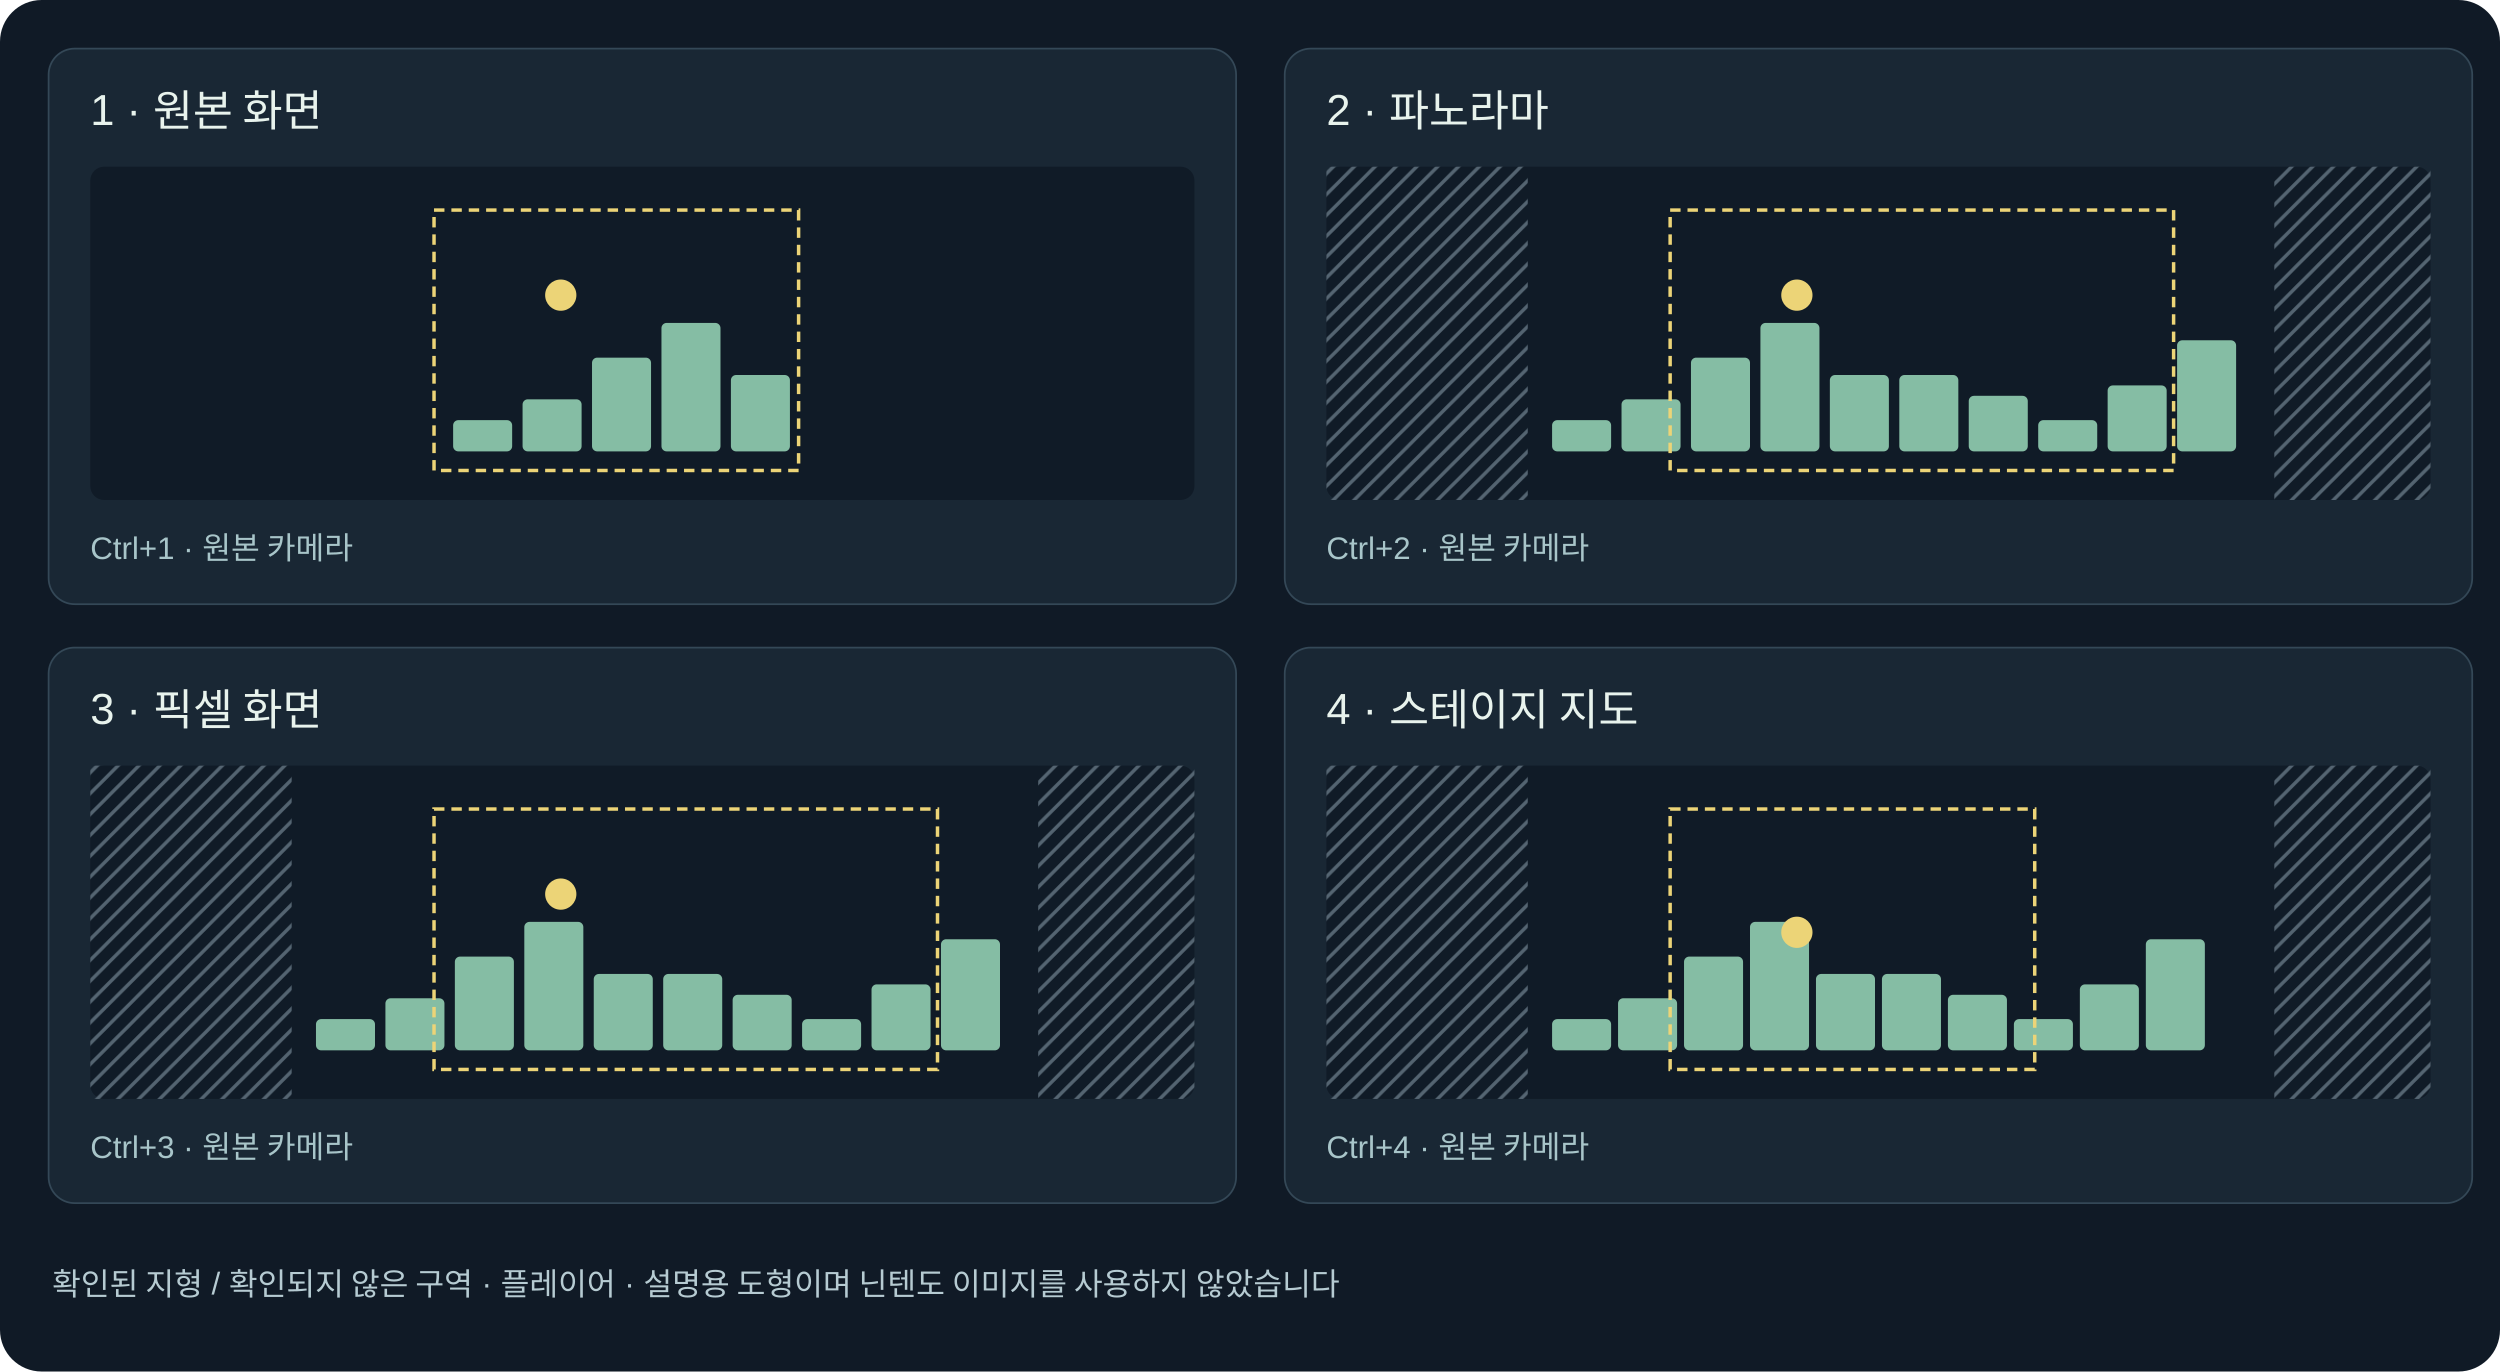
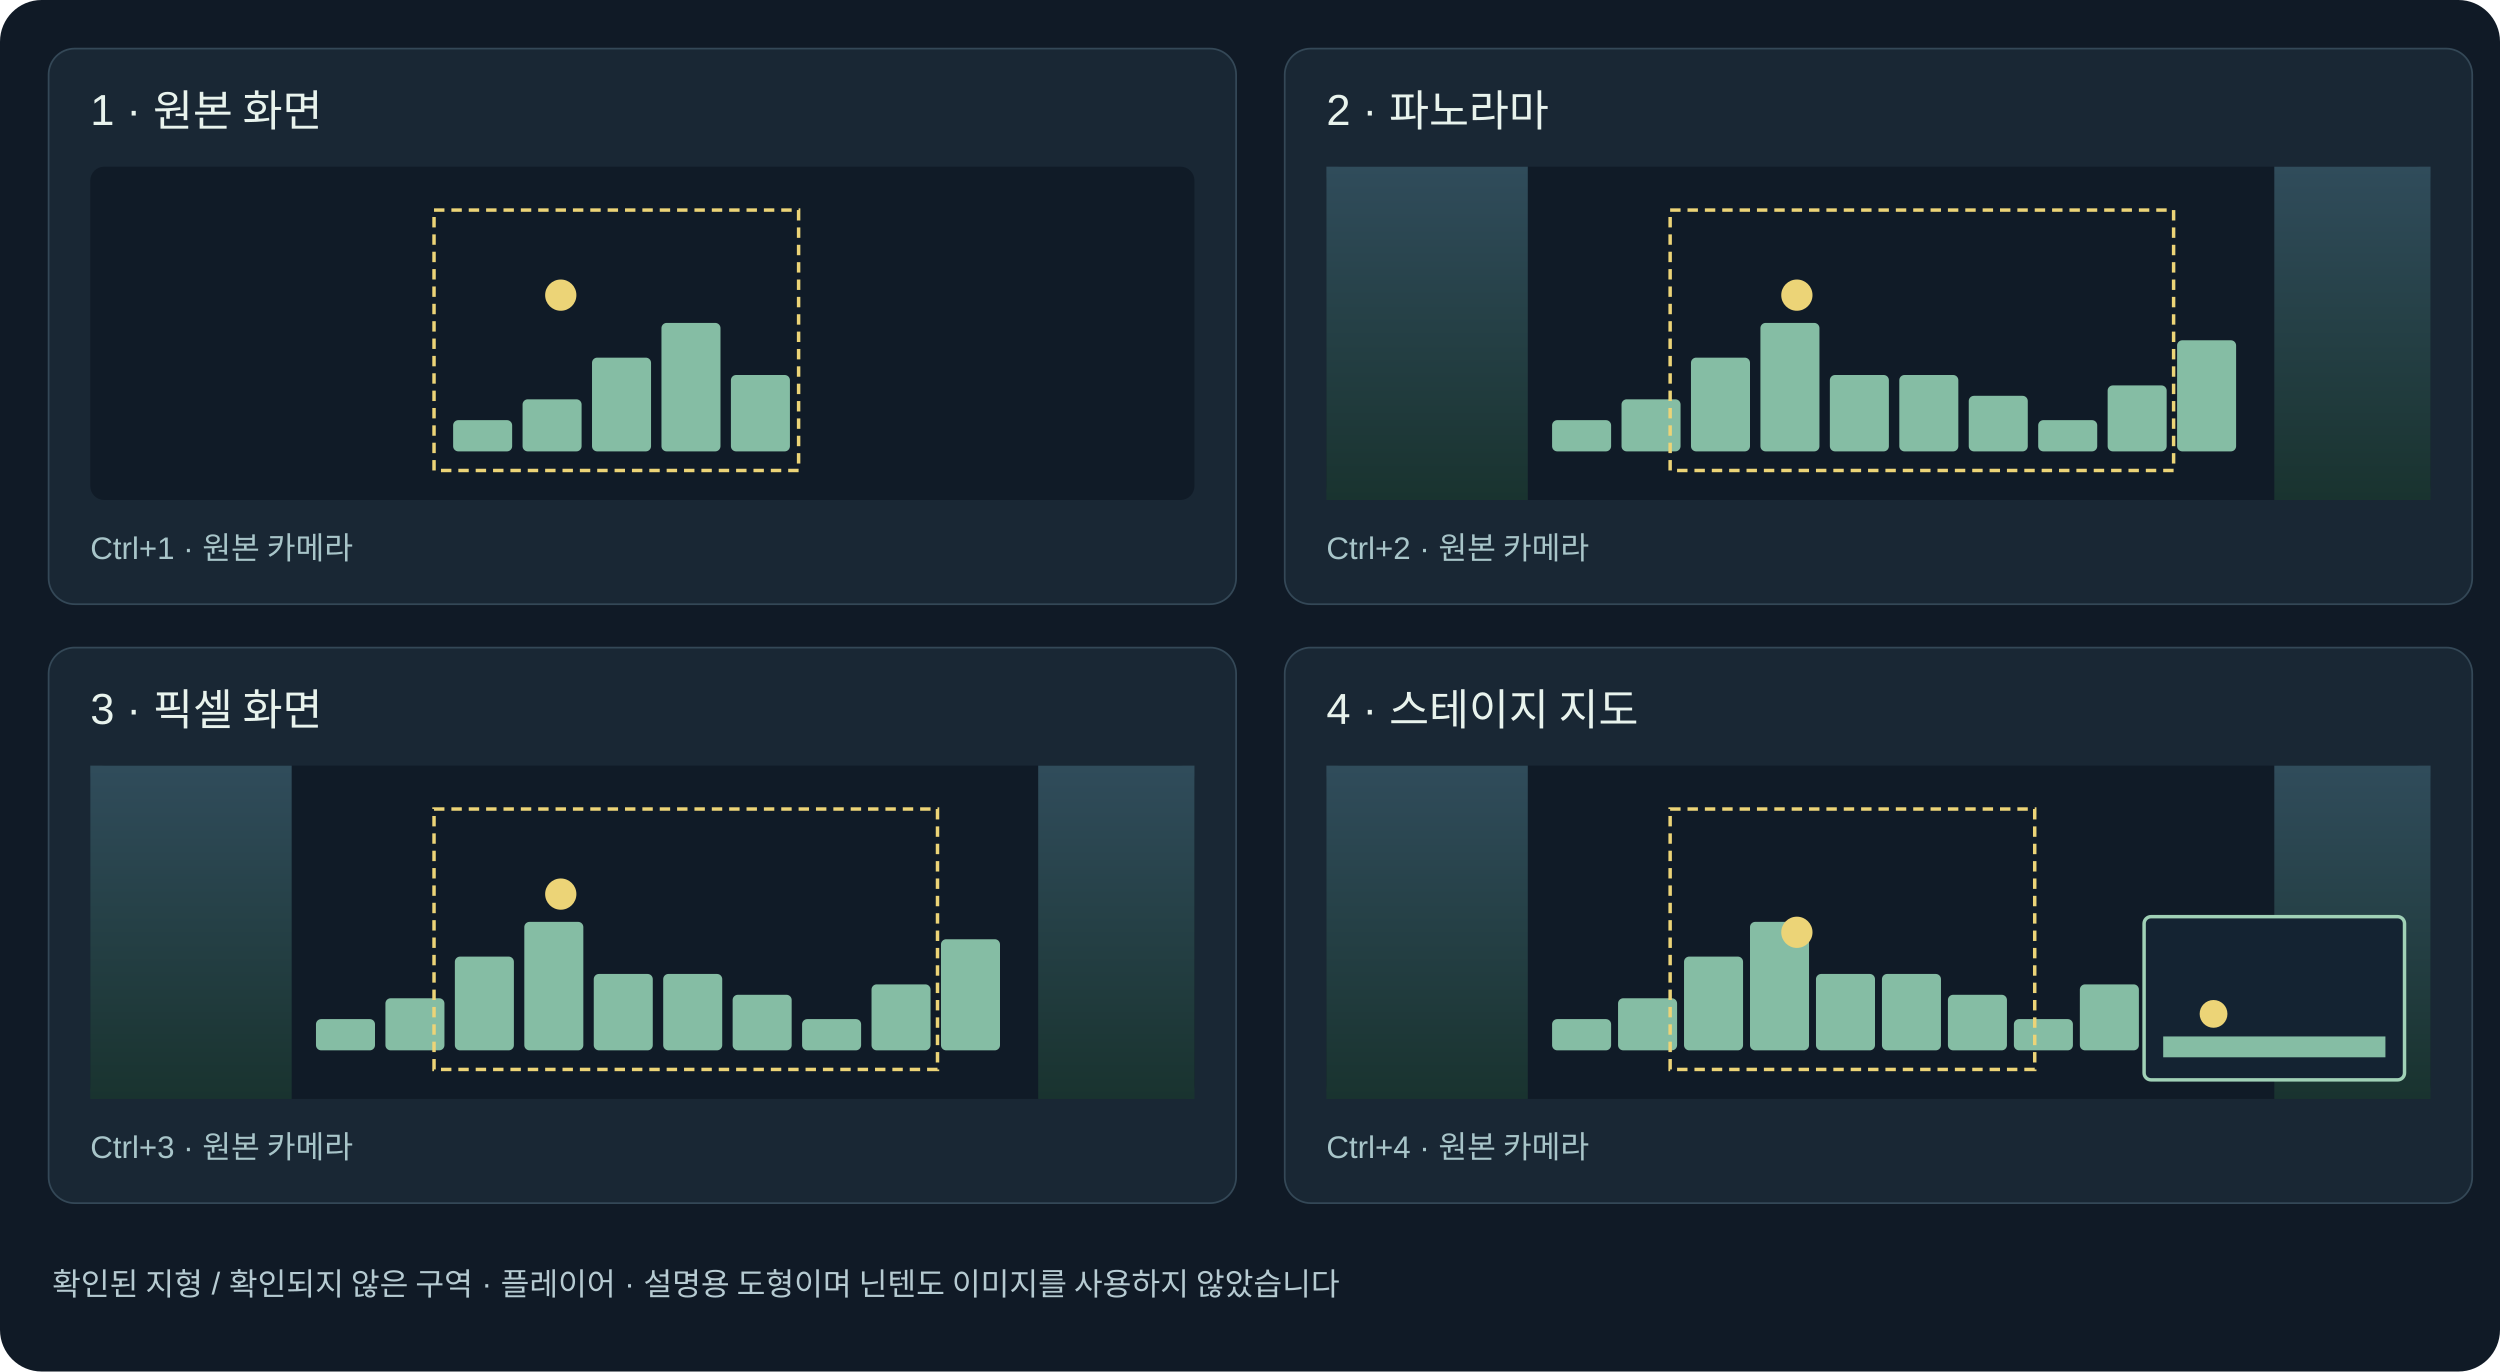
<svg xmlns="http://www.w3.org/2000/svg" width="1440" height="790" viewBox="0 0 1440 790" role="img">
  <defs>
-     <pattern id="unknown" width="12" height="12" patternUnits="userSpaceOnUse">
-       <path d="M-3 3L3-3M0 12L12 0M9 15L15 9" stroke="#536370" stroke-width="2" />
-     </pattern>
+     <linearGradient id="unknown" x2="0" y2="1">
+       <stop stop-color="#304c5b" />
+       <stop offset="1" stop-color="#19332f" />
+     </linearGradient>
  </defs>
  <rect width="1440" height="790" rx="24" fill="#101a26" />
  <g font-family="system-ui,Arial,sans-serif">
    <g transform="translate(28,28)">
      <rect width="684" height="320" rx="15" fill="#192734" stroke="#344857" />
      <text x="24" y="44" fill="#e8f3ed" font-size="25">1 · 원본 화면</text>
      <rect x="24" y="68" width="636" height="192" rx="8" fill="#101b27" />
      <rect x="233" y="214" width="34" height="18" rx="3" fill="#85bda4" />
      <rect x="273" y="202" width="34" height="30" rx="3" fill="#85bda4" />
      <rect x="313" y="178" width="34" height="54" rx="3" fill="#85bda4" />
      <rect x="353" y="158" width="34" height="74" rx="3" fill="#85bda4" />
      <rect x="393" y="188" width="34" height="44" rx="3" fill="#85bda4" />
      <rect x="222" y="93" width="210" height="150" fill="none" stroke="#ecd477" stroke-width="2" stroke-dasharray="6 4" />
      <circle cx="295" cy="142" r="9" fill="#ecd477" />
      <text x="24" y="294" fill="#a8c5c9" font-size="18">Ctrl+1 · 원본 카메라</text>
    </g>
    <g transform="translate(740,28)">
      <rect width="684" height="320" rx="15" fill="#192734" stroke="#344857" />
      <text x="24" y="44" fill="#e8f3ed" font-size="25">2 · 파노라마</text>
      <rect x="24" y="68" width="636" height="192" rx="8" fill="#101b27" />
      <rect x="24" y="68" width="116" height="192" fill="url(#unknown)" />
      <rect x="570" y="68" width="90" height="192" fill="url(#unknown)" />
      <rect x="154" y="214" width="34" height="18" rx="3" fill="#85bda4" />
      <rect x="194" y="202" width="34" height="30" rx="3" fill="#85bda4" />
      <rect x="234" y="178" width="34" height="54" rx="3" fill="#85bda4" />
      <rect x="274" y="158" width="34" height="74" rx="3" fill="#85bda4" />
      <rect x="314" y="188" width="34" height="44" rx="3" fill="#85bda4" />
      <rect x="354" y="188" width="34" height="44" rx="3" fill="#85bda4" />
      <rect x="394" y="200" width="34" height="32" rx="3" fill="#85bda4" />
      <rect x="434" y="214" width="34" height="18" rx="3" fill="#85bda4" />
      <rect x="474" y="194" width="34" height="38" rx="3" fill="#85bda4" />
      <rect x="514" y="168" width="34" height="64" rx="3" fill="#85bda4" />
      <rect x="222" y="93" width="290" height="150" fill="none" stroke="#ecd477" stroke-width="2" stroke-dasharray="6 4" />
      <circle cx="295" cy="142" r="9" fill="#ecd477" />
      <text x="24" y="294" fill="#a8c5c9" font-size="18">Ctrl+2 · 원본 카메라</text>
    </g>
    <g transform="translate(28,373)">
      <rect width="684" height="320" rx="15" fill="#192734" stroke="#344857" />
      <text x="24" y="44" fill="#e8f3ed" font-size="25">3 · 픽셀 화면</text>
      <rect x="24" y="68" width="636" height="192" rx="8" fill="#101b27" />
      <rect x="24" y="68" width="116" height="192" fill="url(#unknown)" />
      <rect x="570" y="68" width="90" height="192" fill="url(#unknown)" />
      <rect x="154" y="214" width="34" height="18" rx="3" fill="#85bda4" />
      <rect x="194" y="202" width="34" height="30" rx="3" fill="#85bda4" />
      <rect x="234" y="178" width="34" height="54" rx="3" fill="#85bda4" />
      <rect x="274" y="158" width="34" height="74" rx="3" fill="#85bda4" />
      <rect x="314" y="188" width="34" height="44" rx="3" fill="#85bda4" />
      <rect x="354" y="188" width="34" height="44" rx="3" fill="#85bda4" />
      <rect x="394" y="200" width="34" height="32" rx="3" fill="#85bda4" />
      <rect x="434" y="214" width="34" height="18" rx="3" fill="#85bda4" />
      <rect x="474" y="194" width="34" height="38" rx="3" fill="#85bda4" />
      <rect x="514" y="168" width="34" height="64" rx="3" fill="#85bda4" />
      <rect x="222" y="93" width="290" height="150" fill="none" stroke="#ecd477" stroke-width="2" stroke-dasharray="6 4" />
      <circle cx="295" cy="142" r="9" fill="#ecd477" />
      <text x="24" y="294" fill="#a8c5c9" font-size="18">Ctrl+3 · 원본 카메라</text>
    </g>
    <g transform="translate(740,373)">
      <rect width="684" height="320" rx="15" fill="#192734" stroke="#344857" />
      <text x="24" y="44" fill="#e8f3ed" font-size="25">4 · 스테이지 지도</text>
      <rect x="24" y="68" width="636" height="192" rx="8" fill="#101b27" />
      <rect x="24" y="68" width="116" height="192" fill="url(#unknown)" />
      <rect x="570" y="68" width="90" height="192" fill="url(#unknown)" />
      <rect x="154" y="214" width="34" height="18" rx="3" fill="#85bda4" />
      <rect x="192" y="202" width="34" height="30" rx="3" fill="#85bda4" />
      <rect x="230" y="178" width="34" height="54" rx="3" fill="#85bda4" />
      <rect x="268" y="158" width="34" height="74" rx="3" fill="#85bda4" />
      <rect x="306" y="188" width="34" height="44" rx="3" fill="#85bda4" />
      <rect x="344" y="188" width="34" height="44" rx="3" fill="#85bda4" />
      <rect x="382" y="200" width="34" height="32" rx="3" fill="#85bda4" />
      <rect x="420" y="214" width="34" height="18" rx="3" fill="#85bda4" />
      <rect x="458" y="194" width="34" height="38" rx="3" fill="#85bda4" />
      <rect x="496" y="168" width="34" height="64" rx="3" fill="#85bda4" />
      <rect x="222" y="93" width="210" height="150" fill="none" stroke="#ecd477" stroke-width="2" stroke-dasharray="6 4" />
      <circle cx="295" cy="164" r="9" fill="#ecd477" />
+       <rect x="495" y="155" width="150" height="94" rx="4" fill="#142332" stroke="#a0d1b6" stroke-width="2" />
+       <rect x="506" y="224" width="128" height="12" fill="#85bda4" />
+       <circle cx="535" cy="211" r="8" fill="#ecd477" />
      <text x="24" y="294" fill="#a8c5c9" font-size="18">Ctrl+4 · 원본 카메라</text>
    </g>
    <text x="30" y="746" fill="#b6cbd2" font-size="18">확인된 지형 / 확인되지 않은 구역 · 플레이어 · 설명용 도형이며 닌텐도 이미지를 사용하지 않았습니다</text>
  </g>
</svg>
